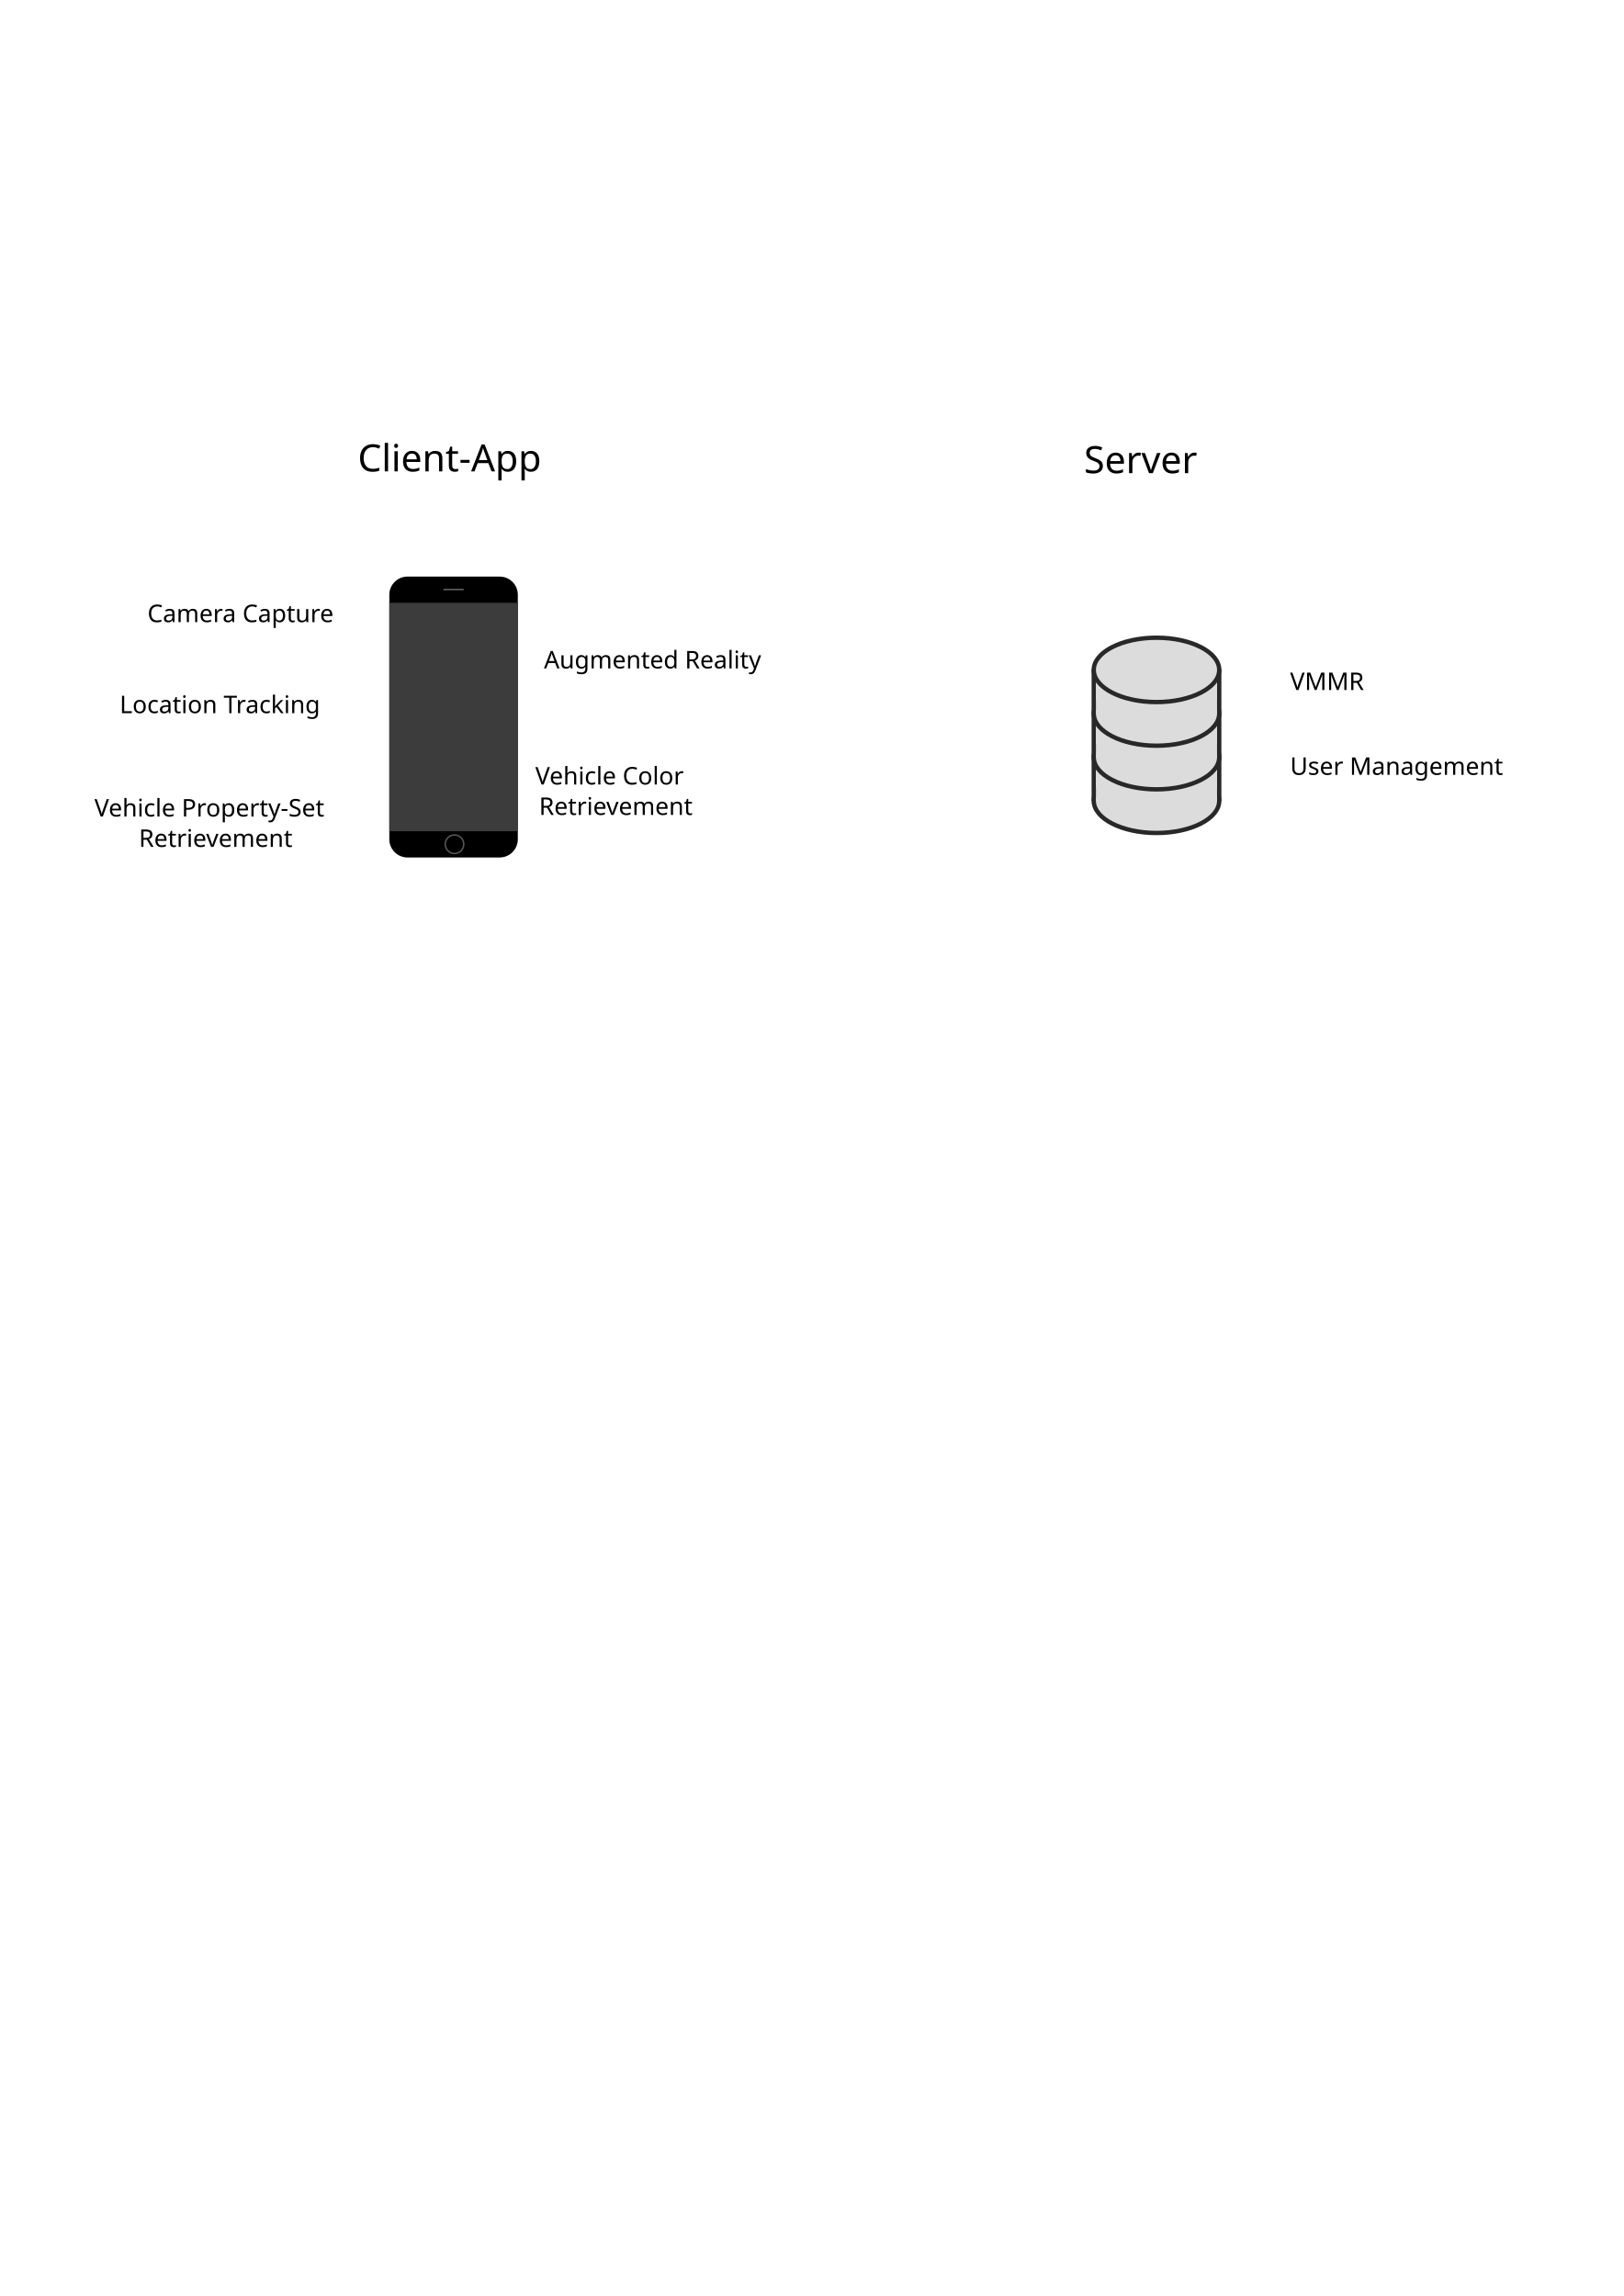
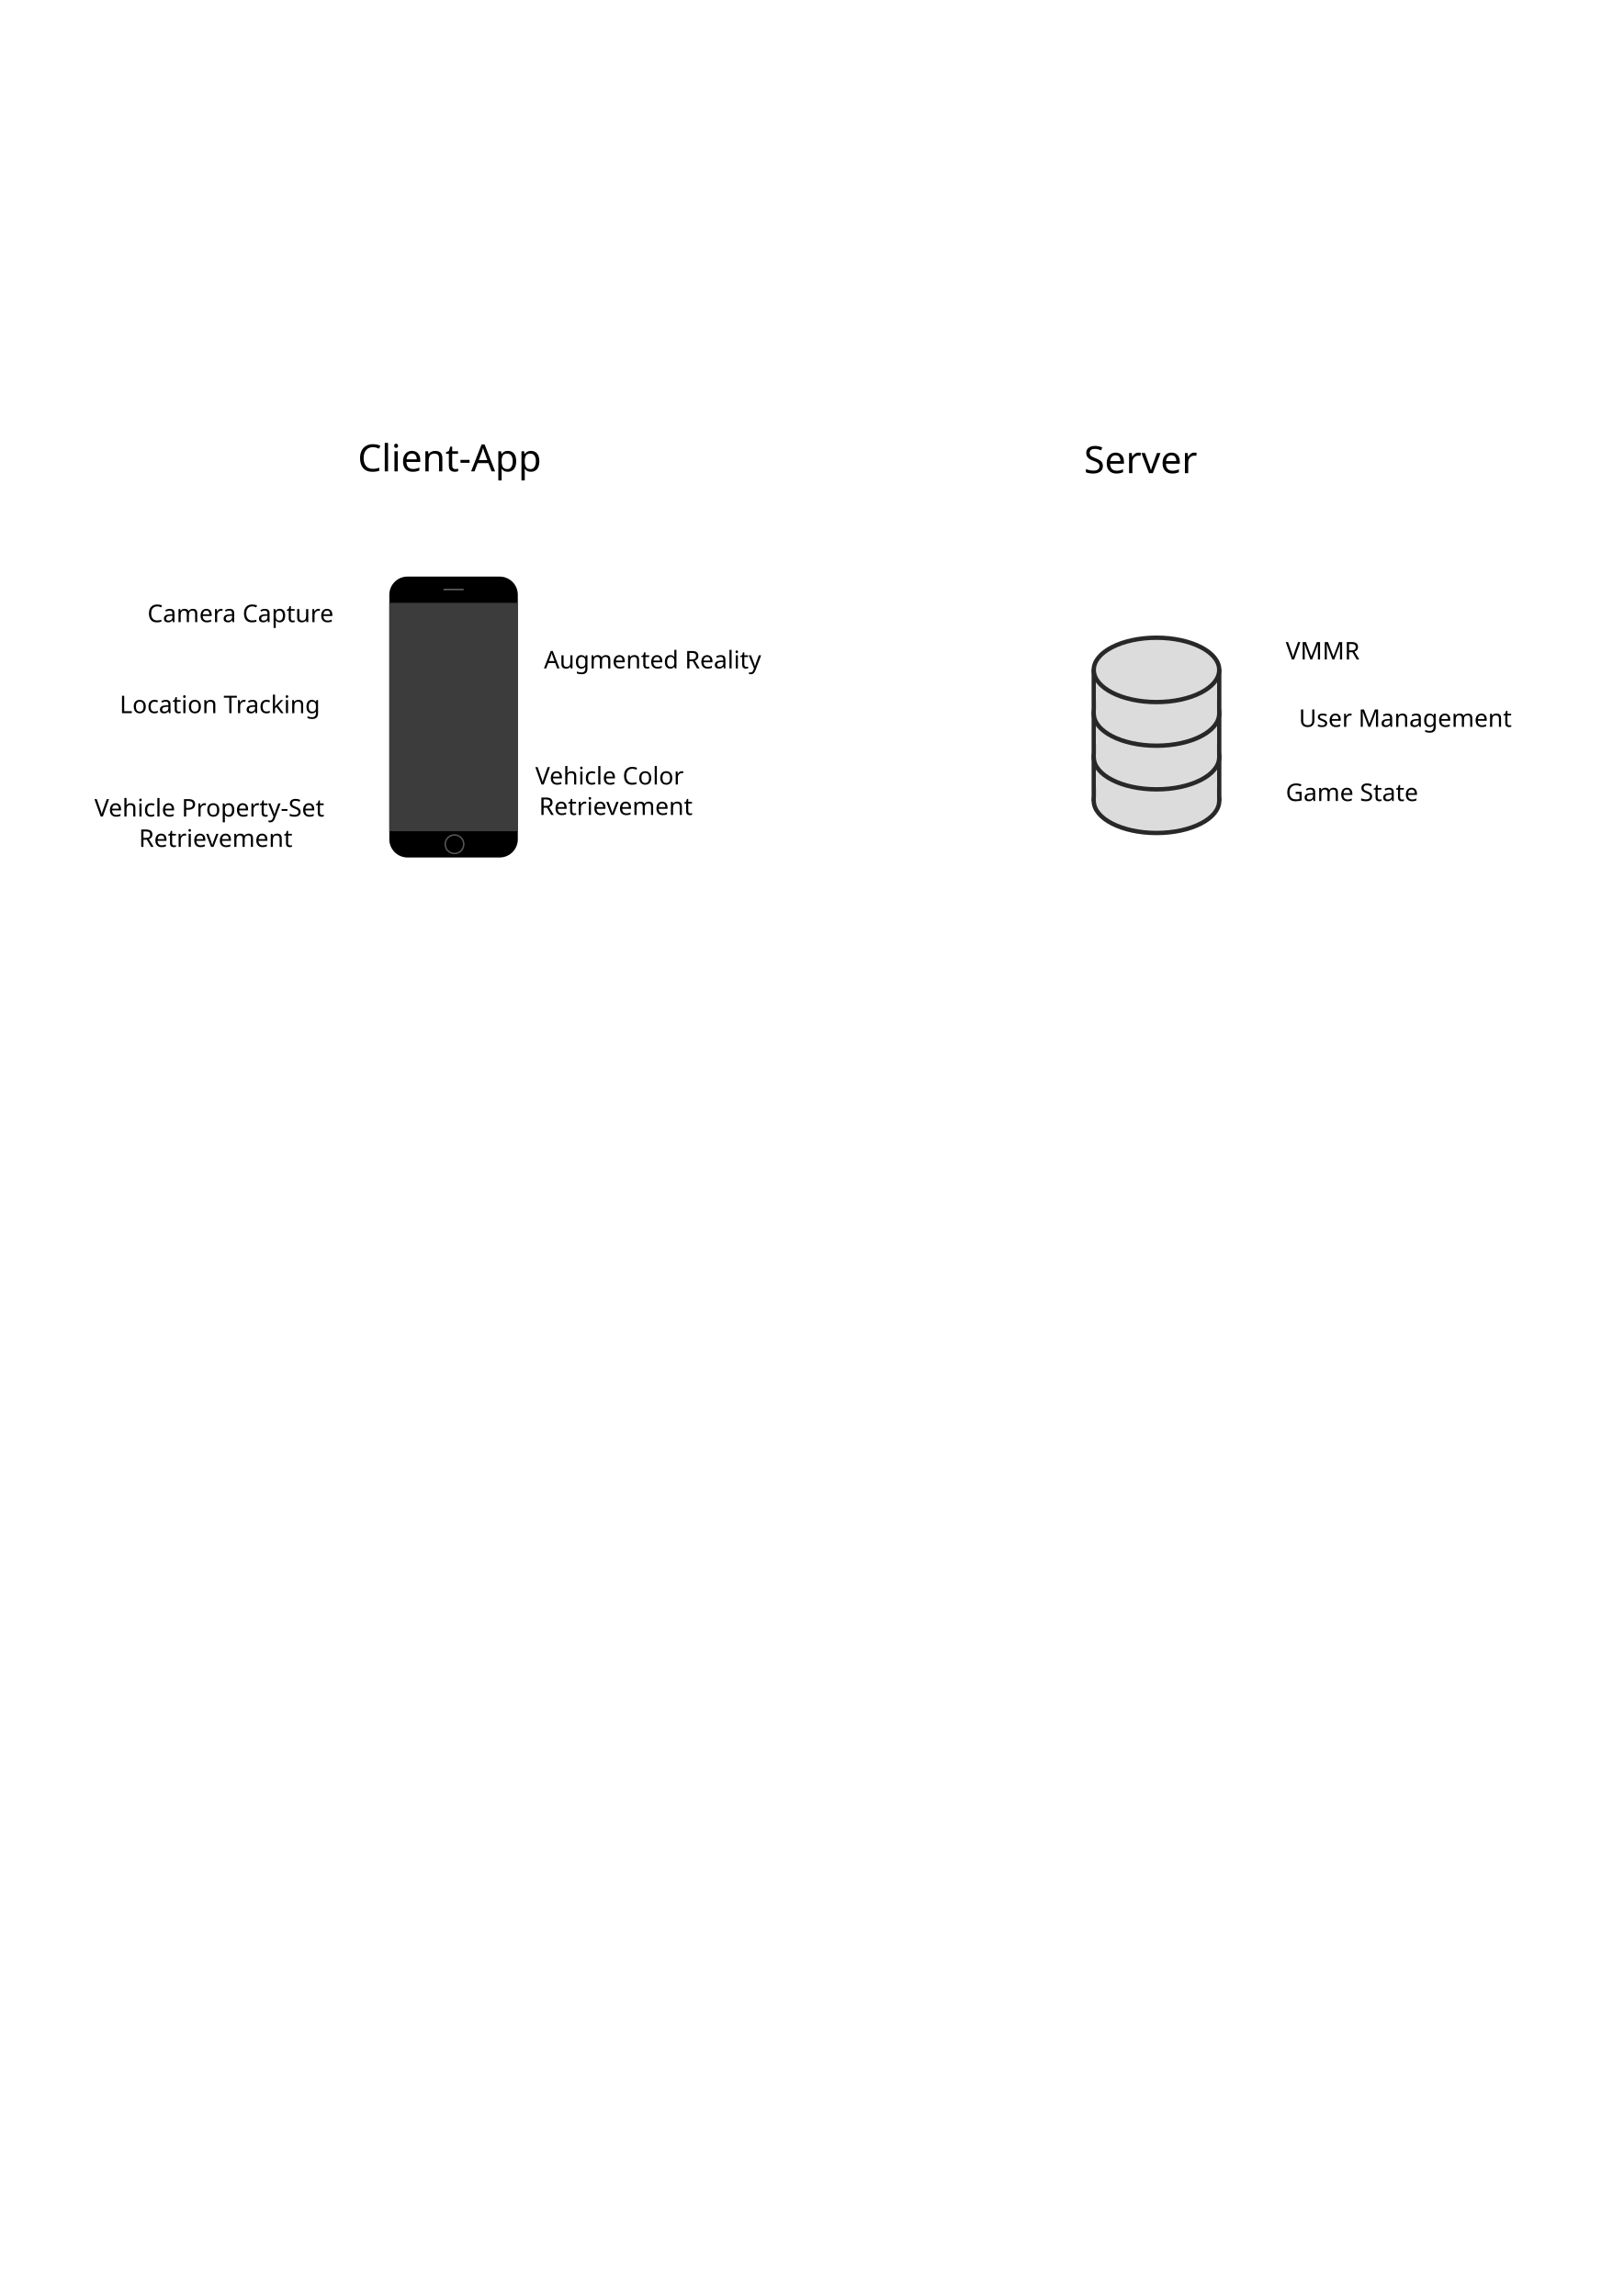
<svg xmlns="http://www.w3.org/2000/svg" width="210mm" height="297mm" viewBox="0 0 744.094 1052.362" id="svg2" version="1.1">
  <defs id="defs4">
    <marker orient="auto" refY="0.0" refX="0.0" id="Arrow2Lend" style="overflow:visible;">
      <path id="path4269" style="fill-rule:evenodd;stroke-width:0.625;stroke-linejoin:round;stroke:#000000;stroke-opacity:1;fill:#000000;fill-opacity:1" d="M 8.719,4.034 L -2.207,0.016 L 8.719,-4.002 C 6.973,-1.63 6.983,1.616 8.719,4.034 z " transform="scale(1.1) rotate(180) translate(1,0)" />
    </marker>
    <marker orient="auto" refY="0.0" refX="0.0" id="marker10763" style="overflow:visible;">
      <path id="path10765" style="fill-rule:evenodd;stroke-width:0.625;stroke-linejoin:round;stroke:#000000;stroke-opacity:1;fill:#000000;fill-opacity:1" d="M 8.719,4.034 L -2.207,0.016 L 8.719,-4.002 C 6.973,-1.63 6.983,1.616 8.719,4.034 z " transform="scale(1.1) rotate(180) translate(1,0)" />
    </marker>
    <marker orient="auto" refY="0.0" refX="0.0" id="marker9748" style="overflow:visible">
      <path id="path9750" style="fill-rule:evenodd;stroke-width:0.625;stroke-linejoin:round;stroke:#000000;stroke-opacity:1;fill:#000000;fill-opacity:1" d="M 8.719,4.034 L -2.207,0.016 L 8.719,-4.002 C 6.973,-1.63 6.983,1.616 8.719,4.034 z " transform="scale(1.1) translate(1,0)" />
    </marker>
    <marker orient="auto" refY="0.0" refX="0.0" id="Arrow2Mstart" style="overflow:visible">
      <path id="path4264" style="fill-rule:evenodd;stroke-width:0.625;stroke-linejoin:round;stroke:#000000;stroke-opacity:1;fill:#000000;fill-opacity:1" d="M 8.719,4.034 L -2.207,0.016 L 8.719,-4.002 C 6.973,-1.63 6.983,1.616 8.719,4.034 z " transform="scale(0.6) translate(0,0)" />
    </marker>
    <marker orient="auto" refY="0.0" refX="0.0" id="marker7116" style="overflow:visible;">
      <path id="path7118" style="fill-rule:evenodd;stroke-width:0.625;stroke-linejoin:round;stroke:#000000;stroke-opacity:1;fill:#000000;fill-opacity:1" d="M 8.719,4.034 L -2.207,0.016 L 8.719,-4.002 C 6.973,-1.63 6.983,1.616 8.719,4.034 z " transform="scale(1.1) rotate(180) translate(1,0)" />
    </marker>
    <marker orient="auto" refY="0.0" refX="0.0" id="TriangleInL" style="overflow:visible">
      <path id="path4373" d="M 5.77,0.0 L -2.88,5.0 L -2.88,-5.0 L 5.77,0.0 z " style="fill-rule:evenodd;stroke:#000000;stroke-width:1pt;stroke-opacity:1;fill:#000000;fill-opacity:1" transform="scale(-0.8)" />
    </marker>
    <marker orient="auto" refY="0.0" refX="0.0" id="TriangleOutL" style="overflow:visible">
      <path id="path4382" d="M 5.77,0.0 L -2.88,5.0 L -2.88,-5.0 L 5.77,0.0 z " style="fill-rule:evenodd;stroke:#000000;stroke-width:1pt;stroke-opacity:1;fill:#000000;fill-opacity:1" transform="scale(0.8)" />
    </marker>
    <marker orient="auto" refY="0.0" refX="0.0" id="Arrow1Mend" style="overflow:visible;">
      <path id="path4249" d="M 0.0,0.0 L 5.0,-5.0 L -12.5,0.0 L 5.0,5.0 L 0.0,0.0 z " style="fill-rule:evenodd;stroke:#000000;stroke-width:1pt;stroke-opacity:1;fill:#000000;fill-opacity:1" transform="scale(0.4) rotate(180) translate(10,0)" />
    </marker>
    <marker orient="auto" refY="0.0" refX="0.0" id="marker5816" style="overflow:visible;">
      <path id="path5818" d="M 0.0,0.0 L 5.0,-5.0 L -12.5,0.0 L 5.0,5.0 L 0.0,0.0 z " style="fill-rule:evenodd;stroke:#000000;stroke-width:1pt;stroke-opacity:1;fill:#000000;fill-opacity:1" transform="scale(0.8) rotate(180) translate(12.5,0)" />
    </marker>
    <marker orient="auto" refY="0.0" refX="0.0" id="marker5698" style="overflow:visible;">
      <path id="path5700" d="M 0.0,0.0 L 5.0,-5.0 L -12.5,0.0 L 5.0,5.0 L 0.0,0.0 z " style="fill-rule:evenodd;stroke:#000000;stroke-width:1pt;stroke-opacity:1;fill:#000000;fill-opacity:1" transform="scale(0.8) rotate(180) translate(12.5,0)" />
    </marker>
    <marker style="overflow:visible;" id="marker5580" refX="0.0" refY="0.0" orient="auto">
      <path transform="scale(0.8) rotate(180) translate(12.5,0)" style="fill-rule:evenodd;stroke:#000000;stroke-width:1pt;stroke-opacity:1;fill:#000000;fill-opacity:1" d="M 0.0,0.0 L 5.0,-5.0 L -12.5,0.0 L 5.0,5.0 L 0.0,0.0 z " id="path5582" />
    </marker>
    <marker orient="auto" refY="0.0" refX="0.0" id="marker5322" style="overflow:visible">
      <path id="path5324" d="M 0.0,0.0 L 5.0,-5.0 L -12.5,0.0 L 5.0,5.0 L 0.0,0.0 z " style="fill-rule:evenodd;stroke:#000000;stroke-width:1pt;stroke-opacity:1;fill:#000000;fill-opacity:1" transform="scale(0.8) translate(12.5,0)" />
    </marker>
    <marker style="overflow:visible;" id="marker4628" refX="0.0" refY="0.0" orient="auto">
      <path transform="scale(0.8) rotate(180) translate(12.5,0)" style="fill-rule:evenodd;stroke:#000000;stroke-width:1pt;stroke-opacity:1;fill:#000000;fill-opacity:1" d="M 0.0,0.0 L 5.0,-5.0 L -12.5,0.0 L 5.0,5.0 L 0.0,0.0 z " id="path4630" />
    </marker>
  </defs>
  <g id="layer1">
    <rect style="opacity:1;fill:#000000;fill-opacity:1;stroke:none;stroke-width:2;stroke-linecap:round;stroke-miterlimit:4;stroke-dasharray:none;stroke-opacity:1" id="rect6287" width="58.887" height="128.747" x="178.413" y="264.274" ry="8.328" />
    <rect y="276.304" x="178.413" height="104.689" width="58.887" id="rect4142" style="opacity:1;fill:#3c3c3c;fill-opacity:1;stroke:none;stroke-width:2;stroke-linecap:round;stroke-miterlimit:4;stroke-dasharray:none;stroke-opacity:1" />
    <g id="g10316" transform="translate(36,23)">
      <rect y="284.715" x="465.245" height="58.392" width="57.484" id="rect10306" style="opacity:1;fill:#dcdcdc;fill-opacity:1;stroke:#282828;stroke-width:2;stroke-linecap:round;stroke-miterlimit:4;stroke-dasharray:none;stroke-opacity:1" />
      <ellipse style="opacity:1;fill:#dcdcdc;fill-opacity:1;stroke:#282828;stroke-width:2;stroke-linecap:round;stroke-miterlimit:4;stroke-dasharray:none;stroke-opacity:1" id="ellipse10312" cx="493.985" cy="344.045" rx="28.75" ry="14.75" />
      <rect style="opacity:1;fill:#dcdcdc;fill-opacity:1;stroke:none;stroke-width:2;stroke-linecap:round;stroke-miterlimit:4;stroke-dasharray:none;stroke-opacity:1" id="rect10314" width="55.487" height="19.374" x="466.243" y="324.725" />
      <ellipse ry="14.75" rx="28.75" cy="324.045" cx="493.985" id="ellipse10304" style="opacity:1;fill:#dcdcdc;fill-opacity:1;stroke:#282828;stroke-width:2;stroke-linecap:round;stroke-miterlimit:4;stroke-dasharray:none;stroke-opacity:1" />
      <rect y="304.725" x="466.243" height="19.374" width="55.487" id="rect10310" style="opacity:1;fill:#dcdcdc;fill-opacity:1;stroke:none;stroke-width:2;stroke-linecap:round;stroke-miterlimit:4;stroke-dasharray:none;stroke-opacity:1" />
      <ellipse style="opacity:1;fill:#dcdcdc;fill-opacity:1;stroke:#282828;stroke-width:2;stroke-linecap:round;stroke-miterlimit:4;stroke-dasharray:none;stroke-opacity:1" id="ellipse10302" cx="493.985" cy="304.045" rx="28.75" ry="14.75" />
      <rect style="opacity:1;fill:#dcdcdc;fill-opacity:1;stroke:none;stroke-width:2;stroke-linecap:round;stroke-miterlimit:4;stroke-dasharray:none;stroke-opacity:1" id="rect10308" width="55.487" height="19.374" x="466.243" y="284.725" />
      <ellipse ry="14.75" rx="28.75" cy="284.045" cx="493.985" id="path10300" style="opacity:1;fill:#dcdcdc;fill-opacity:1;stroke:#282828;stroke-width:2;stroke-linecap:round;stroke-miterlimit:4;stroke-dasharray:none;stroke-opacity:1" />
    </g>
    <text id="text10661" y="216.072" x="163.959" style="font-style:normal;font-weight:normal;font-size:17.234px;line-height:125%;font-family:sans-serif;letter-spacing:0px;word-spacing:0px;fill:#000000;fill-opacity:1;stroke:none;stroke-width:1px;stroke-linecap:butt;stroke-linejoin:miter;stroke-opacity:1" xml:space="preserve">
      <tspan y="216.072" x="163.959" id="tspan10663">Client-App</tspan>
    </text>
    <text xml:space="preserve" style="font-style:normal;font-weight:normal;font-size:17.234px;line-height:125%;font-family:sans-serif;letter-spacing:0px;word-spacing:0px;fill:#000000;fill-opacity:1;stroke:none;stroke-width:1px;stroke-linecap:butt;stroke-linejoin:miter;stroke-opacity:1" x="496.771" y="216.865" id="text10665">
      <tspan x="496.771" y="216.865" id="tspan4518">Server</tspan>
    </text>
-     <text id="text4531" y="316.258" x="591.216" style="font-style:normal;font-weight:normal;font-size:11.153px;line-height:125%;font-family:sans-serif;letter-spacing:0px;word-spacing:0px;fill:#000000;fill-opacity:1;stroke:none;stroke-width:1px;stroke-linecap:butt;stroke-linejoin:miter;stroke-opacity:1" xml:space="preserve">
-       <tspan y="316.258" x="591.216" id="tspan4537">VMMR</tspan>
+     <text id="text4531" y="302.258" x="589.216" style="font-style:normal;font-weight:normal;font-size:11.153px;line-height:125%;font-family:sans-serif;letter-spacing:0px;word-spacing:0px;fill:#000000;fill-opacity:1;stroke:none;stroke-width:1px;stroke-linecap:butt;stroke-linejoin:miter;stroke-opacity:1" xml:space="preserve">
+       <tspan y="302.258" x="589.216" id="tspan4537">VMMR</tspan>
    </text>
    <circle style="opacity:1;fill:#000000;fill-opacity:1;stroke:#585858;stroke-width:0.654;stroke-linecap:round;stroke-miterlimit:4;stroke-dasharray:none;stroke-opacity:1" id="path6289" cx="208.278" cy="386.953" r="4.253" />
    <path style="fill:none;fill-rule:evenodd;stroke:#646464;stroke-width:0.654;stroke-linecap:butt;stroke-linejoin:miter;stroke-miterlimit:4;stroke-dasharray:none;stroke-opacity:1" d="m 203.232,270.201 9.26,0" id="path6291" />
-     <text xml:space="preserve" style="font-style:normal;font-weight:normal;font-size:11.153px;line-height:125%;font-family:sans-serif;letter-spacing:0px;word-spacing:0px;fill:#000000;fill-opacity:1;stroke:none;stroke-width:1px;stroke-linecap:butt;stroke-linejoin:miter;stroke-opacity:1" x="591.216" y="355.149" id="text6300">
-       <tspan id="tspan6302" x="591.216" y="355.149">User Management</tspan>
+     <text xml:space="preserve" style="font-style:normal;font-weight:normal;font-size:11.153px;line-height:125%;font-family:sans-serif;letter-spacing:0px;word-spacing:0px;fill:#000000;fill-opacity:1;stroke:none;stroke-width:1px;stroke-linecap:butt;stroke-linejoin:miter;stroke-opacity:1" x="595.216" y="333.149" id="text6300">
+       <tspan id="tspan6302" x="595.216" y="333.149">User Management</tspan>
    </text>
    <text xml:space="preserve" style="font-style:normal;font-weight:normal;font-size:11.153px;line-height:125%;font-family:sans-serif;letter-spacing:0px;word-spacing:0px;fill:#000000;fill-opacity:1;stroke:none;stroke-width:1px;stroke-linecap:butt;stroke-linejoin:miter;stroke-opacity:1" x="67.555" y="285.145" id="text6308">
      <tspan id="tspan6310" x="67.555" y="285.145">Camera Capture</tspan>
    </text>
    <text id="text6312" y="306.358" x="249.281" style="font-style:normal;font-weight:normal;font-size:11.153px;line-height:125%;font-family:sans-serif;letter-spacing:0px;word-spacing:0px;fill:#000000;fill-opacity:1;stroke:none;stroke-width:1px;stroke-linecap:butt;stroke-linejoin:miter;stroke-opacity:1" xml:space="preserve">
      <tspan y="306.358" x="249.281" id="tspan6314">Augmented Reality</tspan>
    </text>
    <text xml:space="preserve" style="font-style:normal;font-weight:normal;font-size:11.153px;line-height:125%;font-family:sans-serif;letter-spacing:0px;word-spacing:0px;fill:#000000;fill-opacity:1;stroke:none;stroke-width:1px;stroke-linecap:butt;stroke-linejoin:miter;stroke-opacity:1" x="54.827" y="326.865" id="text6316">
      <tspan id="tspan6318" x="54.827" y="326.865">Location Tracking</tspan>
    </text>
    <text id="text6320" y="374.241" x="106.098" style="font-style:normal;font-weight:normal;font-size:11.153px;line-height:125%;font-family:sans-serif;letter-spacing:0px;word-spacing:0px;fill:#000000;fill-opacity:1;stroke:none;stroke-width:1px;stroke-linecap:butt;stroke-linejoin:miter;stroke-opacity:1" xml:space="preserve">
      <tspan y="374.241" x="106.098" id="tspan6322" style="text-align:center;text-anchor:middle">Vehicle Property-Set</tspan>
      <tspan y="388.182" x="106.098" id="tspan6324" style="text-align:center;text-anchor:middle">Retrievement</tspan>
    </text>
    <text xml:space="preserve" style="font-style:normal;font-weight:normal;font-size:11.153px;line-height:125%;font-family:sans-serif;letter-spacing:0px;word-spacing:0px;fill:#000000;fill-opacity:1;stroke:none;stroke-width:1px;stroke-linecap:butt;stroke-linejoin:miter;stroke-opacity:1" x="289.466" y="359.572" id="text6326">
      <tspan id="tspan6328" x="289.466" y="359.572" style="text-align:center;text-anchor:middle">Vehicle Color</tspan>
      <tspan id="tspan6330" x="289.466" y="373.513" style="text-align:center;text-anchor:middle">Retrievement</tspan>
    </text>
+     <text id="text4200" y="367.149" x="589.216" style="font-style:normal;font-weight:normal;font-size:11.153px;line-height:125%;font-family:sans-serif;letter-spacing:0px;word-spacing:0px;fill:#000000;fill-opacity:1;stroke:none;stroke-width:1px;stroke-linecap:butt;stroke-linejoin:miter;stroke-opacity:1" xml:space="preserve">
+       <tspan y="367.149" x="589.216" id="tspan4202">Game State</tspan>
+     </text>
  </g>
</svg>
